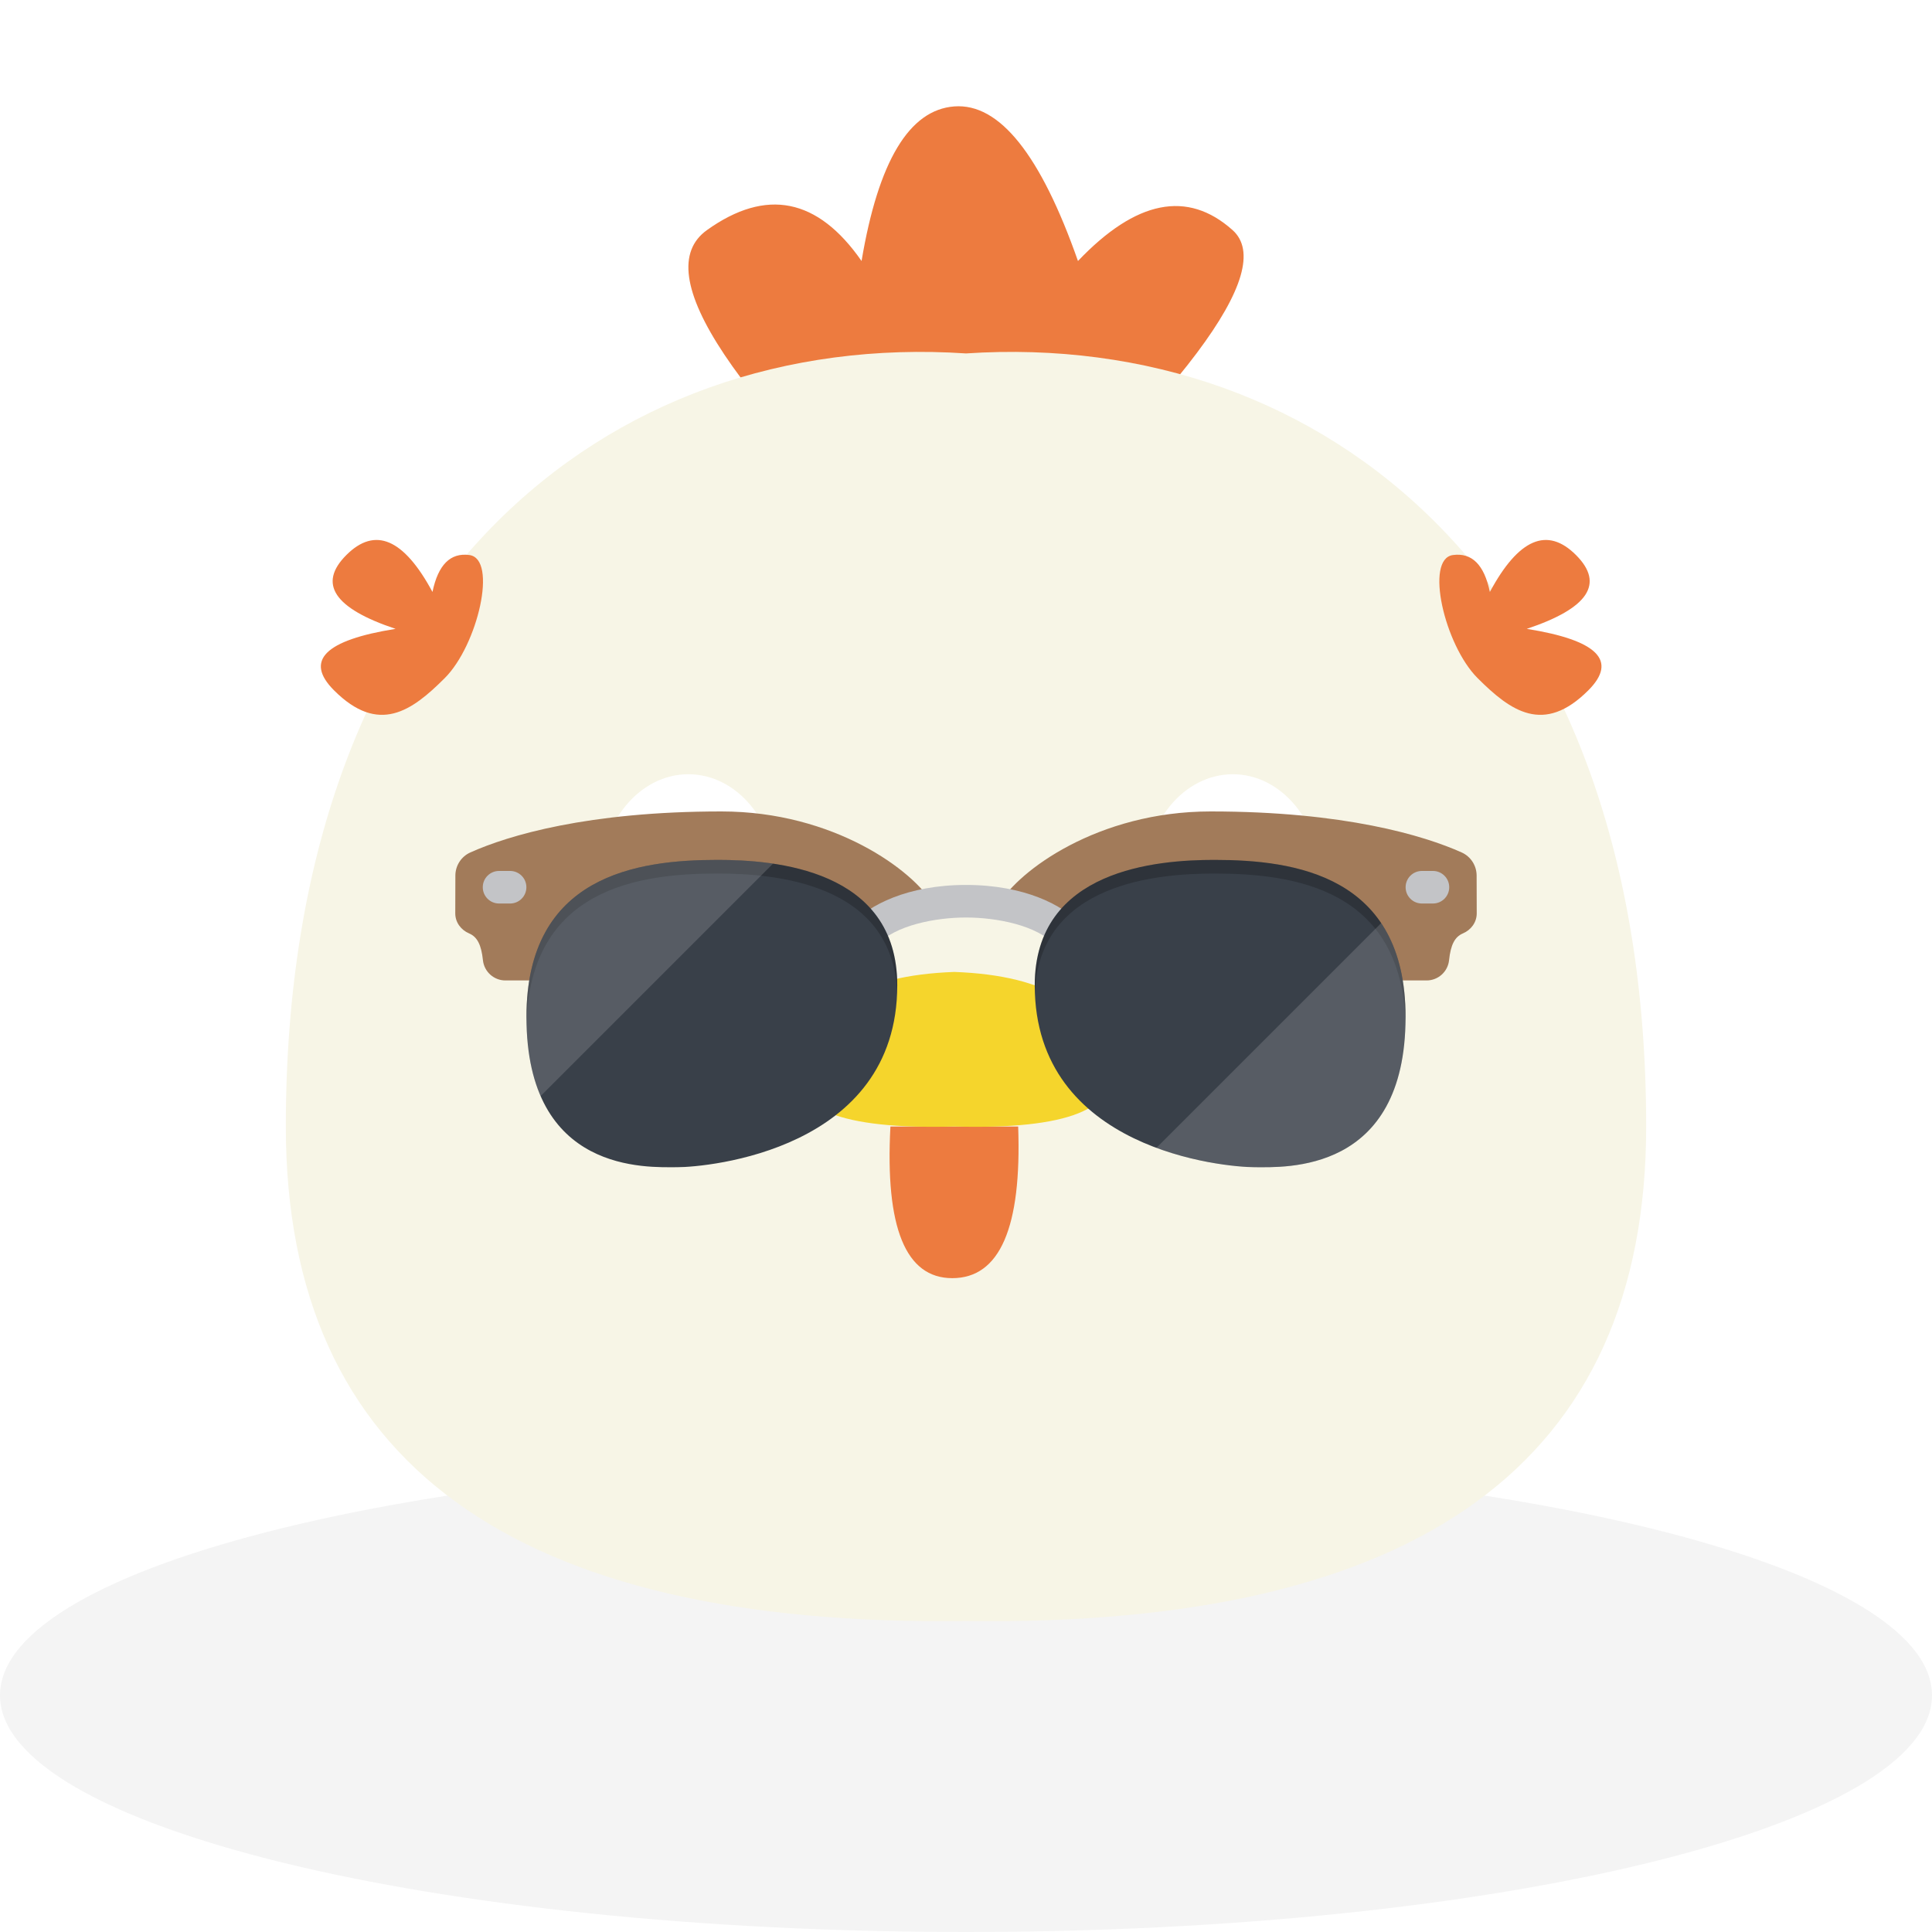
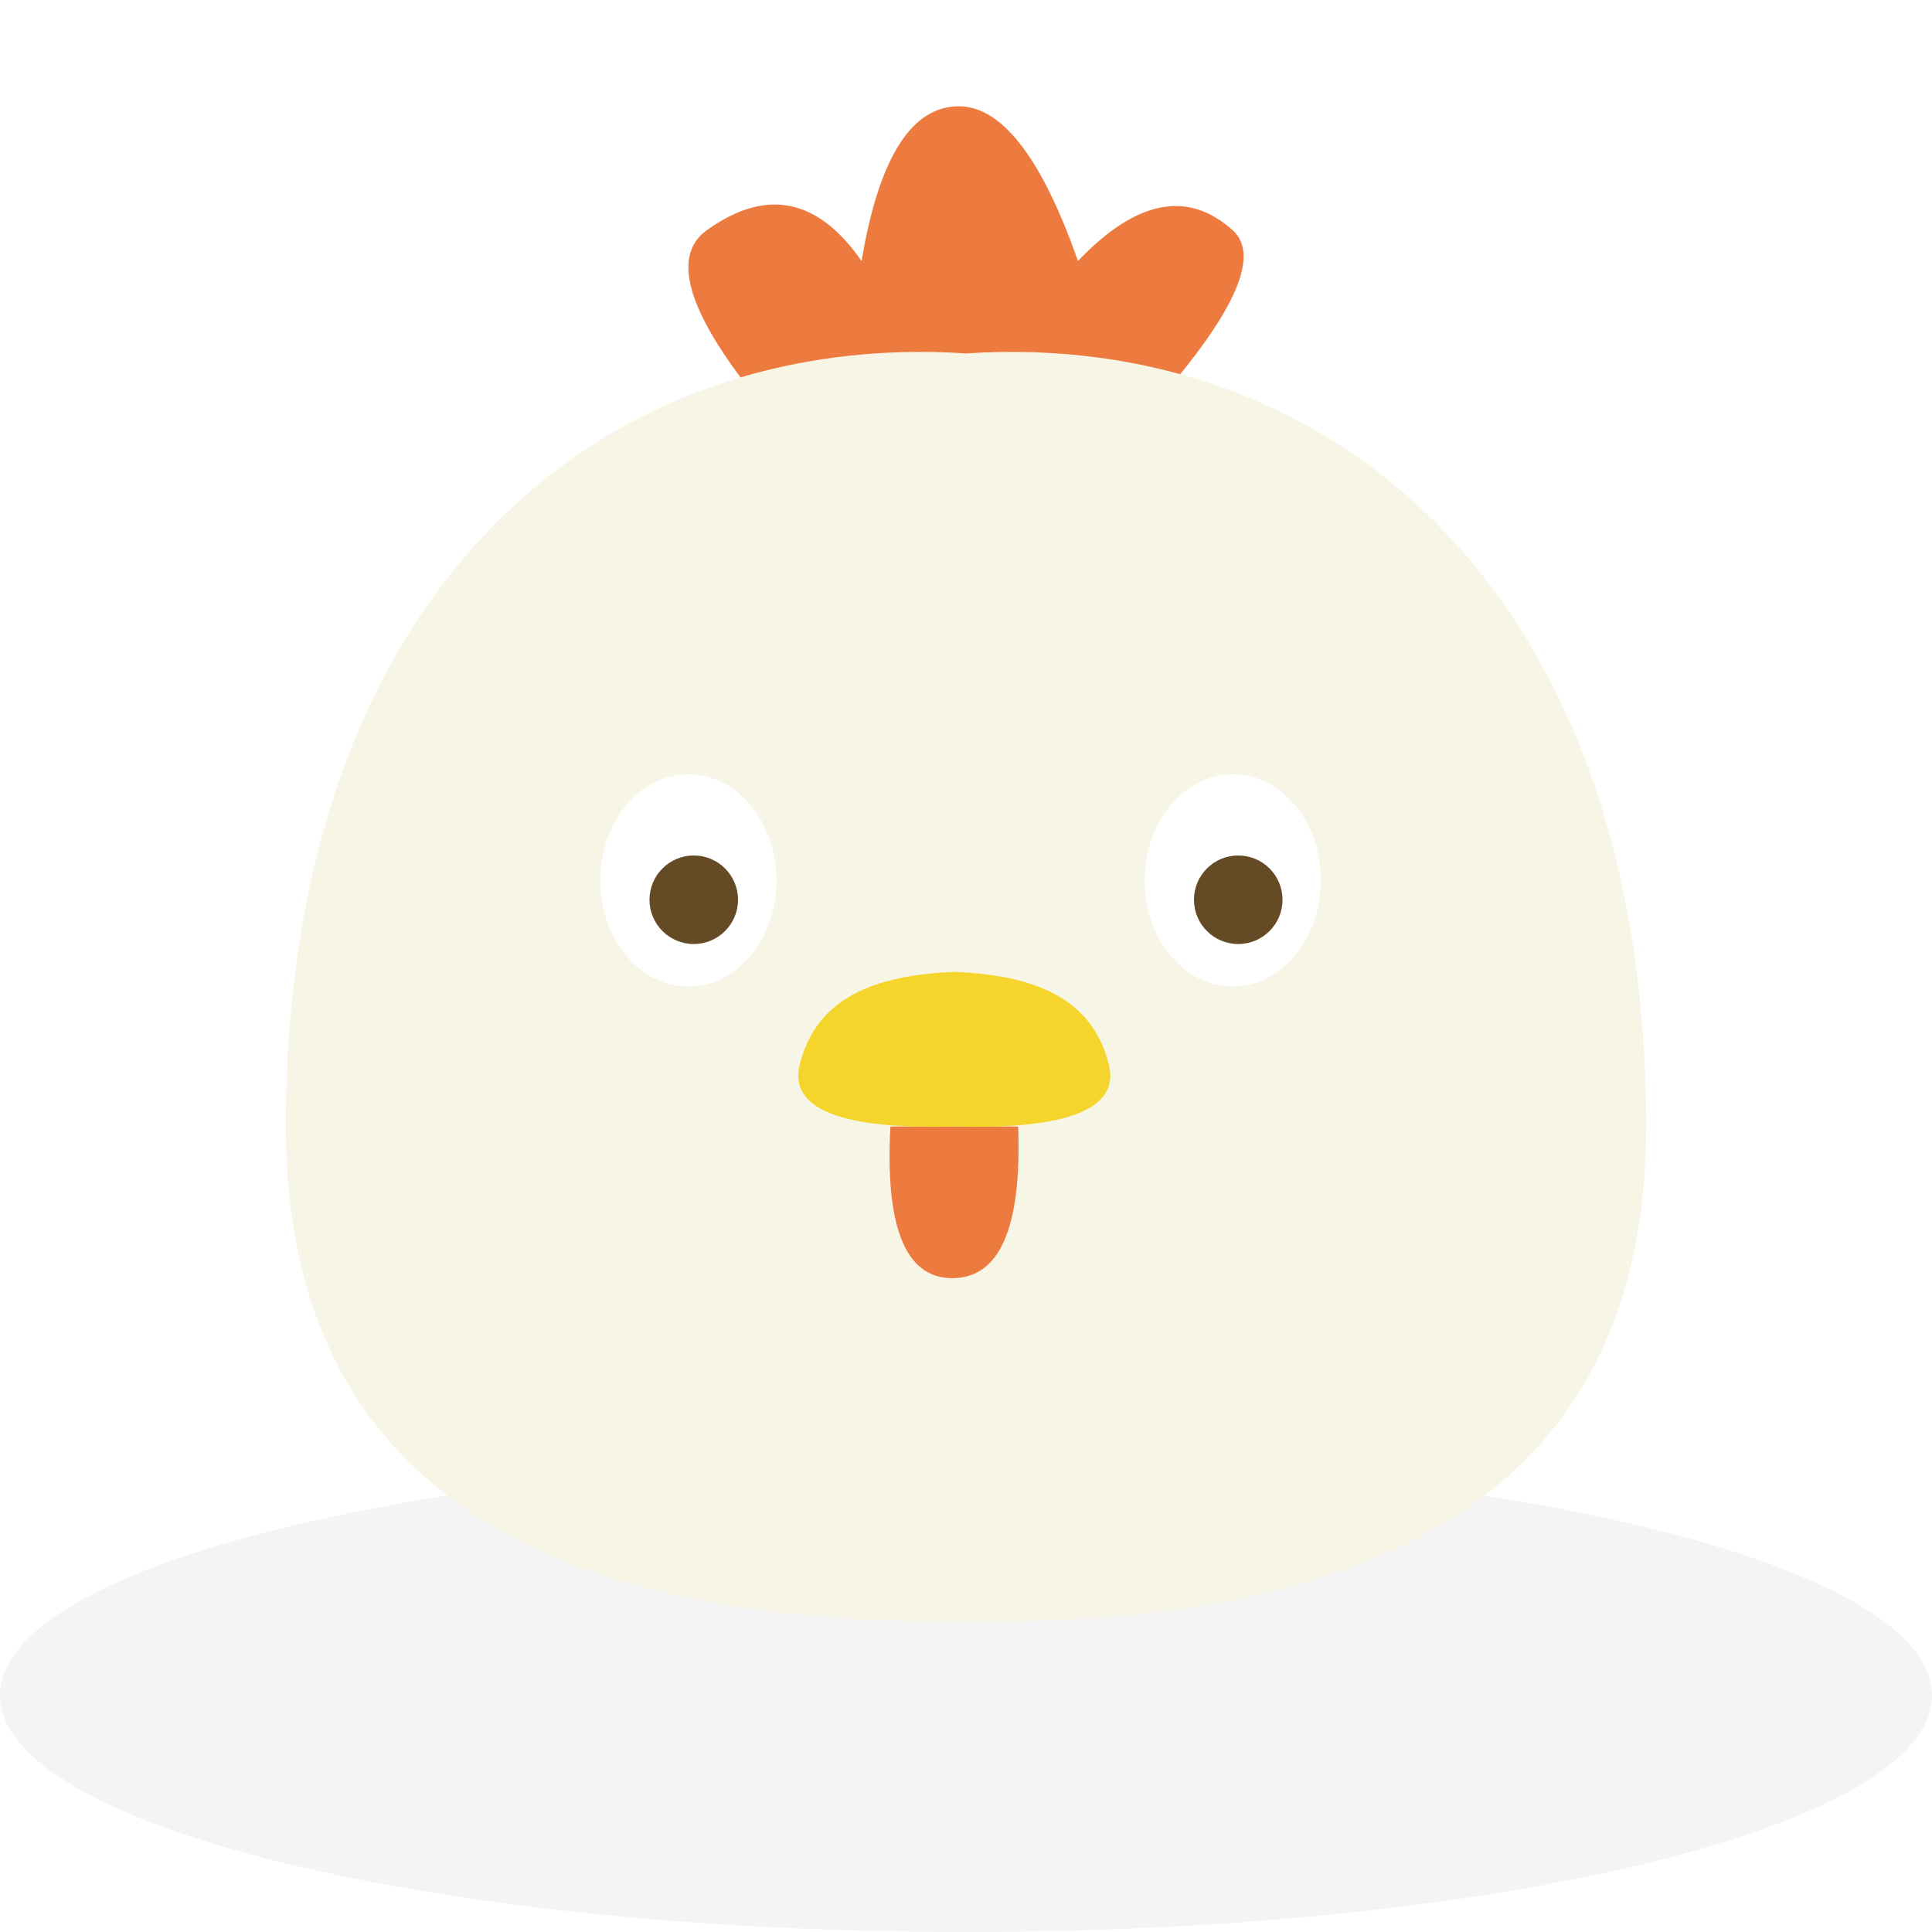
<svg xmlns="http://www.w3.org/2000/svg" style="isolation:isolate" viewBox="0 0 200 200" width="200pt" height="200pt">
  <g id="backgrounds">
    <ellipse vector-effect="non-scaling-stroke" cx="100" cy="175.5" rx="100" ry="24.5" id="present" fill="rgb(244,244,244)" />
  </g>
  <g id="chicken">
    <g id="facial">
      <path d=" M 98.789 62.224 Q 63.984 30.394 73.185 23.818 Q 82.387 17.242 89.188 27.019 Q 91.788 11.541 98.789 11.016 Q 105.79 10.491 111.591 27.019 Q 120.593 17.567 127.594 23.818 Q 134.595 30.069 98.789 62.224 Z " id="outer" fill="rgb(237,123,63)" />
    </g>
    <g id="body">
      <path d=" M 100 167.808 L 100 167.808 Q 170.411 168.758 170.411 116.6 C 170.411 60.291 136.974 34.129 100 36.587 L 100 36.587 C 63.026 34.129 29.589 60.291 29.589 116.6 Q 29.589 168.758 100 167.808 Z " fill-rule="evenodd" id="outer" fill="rgb(247,245,230)" />
    </g>
    <g id="mouth">
      <path d=" M 92.177 116.617 L 105.401 116.617 Q 105.963 132.314 98.578 132.314 Q 91.336 132.314 92.177 116.617 Z " id="outer" fill="rgb(237,123,63)" />
    </g>
    <g id="eyes">
      <ellipse vector-effect="non-scaling-stroke" cx="127.62" cy="91.138" rx="9.12" ry="10.989" id="outerR" fill="rgb(255,255,255)" />
      <circle vector-effect="non-scaling-stroke" cx="128.182" cy="93.142" r="4.583" id="innerR" fill="rgb(101,75,37)" />
      <ellipse vector-effect="non-scaling-stroke" cx="71.257" cy="91.138" rx="9.12" ry="10.989" id="outerL" fill="rgb(255,255,255)" />
      <circle vector-effect="non-scaling-stroke" cx="71.818" cy="93.142" r="4.583" id="innerL" fill="rgb(101,75,37)" />
    </g>
    <g id="nose">
      <path d=" M 98.789 116.617 L 98.789 116.617 C 87.016 116.938 81.649 114.772 82.787 110.216 C 84.256 104.331 88.942 100.978 98.789 100.614 L 98.789 100.614 C 108.636 100.978 113.323 104.331 114.792 110.216 C 115.929 114.772 110.563 116.938 98.789 116.617 Z " fill-rule="evenodd" id="outer" fill="rgb(245,213,44)" />
    </g>
-     <g id="attributes">
-       <g id="sunglasses">
-         <g id="Groep">
-           <path d=" M 89.437 96.789 C 90.593 95.496 93.012 94.115 96.567 93.553 L 96.573 93.593 C 94.593 90.159 86.351 84 74.674 84 C 60.856 84 52.595 86.493 48.689 88.245 C 47.748 88.668 47.144 89.602 47.14 90.634 C 47.135 91.861 47.127 93.319 47.129 94.558 C 47.131 95.48 47.716 96.267 48.565 96.628 C 49.402 96.984 49.825 97.802 49.993 99.399 C 50.117 100.59 51.123 101.496 52.32 101.496 L 54.743 101.496 L 89.437 96.789 Z " id="Tracé" fill="rgb(162,123,90)" />
-           <path d=" M 110.563 96.789 C 109.407 95.496 106.988 94.115 103.433 93.553 L 103.427 93.593 C 105.407 90.159 113.649 84 125.326 84 C 139.144 84 147.405 86.493 151.311 88.245 C 152.252 88.668 152.856 89.602 152.86 90.634 C 152.865 91.861 152.873 93.319 152.871 94.558 C 152.869 95.48 152.284 96.267 151.435 96.628 C 150.598 96.984 150.175 97.802 150.007 99.399 C 149.883 100.59 148.877 101.496 147.68 101.496 L 145.257 101.496 L 110.563 96.789 Z " id="Tracé" fill="rgb(162,123,90)" />
-         </g>
-         <path d=" M 109.306 97.912 C 107.371 95.748 103.083 94.98 100 94.98 C 96.916 94.98 92.629 95.748 90.694 97.912 L 88.18 95.665 C 89.934 93.704 93.96 91.608 100 91.608 C 106.04 91.608 110.066 93.704 111.819 95.665 L 109.306 97.912 Z " id="Tracé" fill="rgb(195,196,199)" />
-         <path d=" M 74.287 89.016 C 65.959 89.016 54.498 90.627 54.498 105.272 C 54.498 121.53 67.015 120.828 70.114 120.828 C 73.214 120.828 92.883 119.074 92.883 101.998 C 92.884 89.952 80.125 89.016 74.287 89.016 Z " id="Tracé" fill="rgb(57,64,73)" />
-         <g opacity="0.2">
-           <path d=" M 74.287 89.016 C 65.959 89.016 54.498 90.627 54.498 105.272 C 54.498 105.518 54.501 105.759 54.507 105.996 C 54.862 91.989 66.091 90.429 74.287 90.429 C 80.018 90.429 92.419 91.332 92.869 102.764 C 92.878 102.512 92.883 102.257 92.883 101.998 C 92.884 89.952 80.125 89.016 74.287 89.016 Z " id="Tracé" fill="rgb(0,0,0)" />
-         </g>
-         <path d=" M 125.713 89.016 C 134.041 89.016 145.502 90.627 145.502 105.272 C 145.502 121.53 132.985 120.828 129.885 120.828 C 126.786 120.828 107.117 119.074 107.117 101.998 C 107.116 89.952 119.875 89.016 125.713 89.016 Z " id="Tracé" fill="rgb(57,64,73)" />
-         <g opacity="0.2">
-           <path d=" M 125.713 89.016 C 134.041 89.016 145.502 90.627 145.502 105.272 C 145.502 105.518 145.499 105.759 145.493 105.996 C 145.138 91.989 133.909 90.429 125.713 90.429 C 119.981 90.429 107.581 91.332 107.13 102.764 C 107.121 102.512 107.116 102.257 107.116 101.998 C 107.116 89.952 119.875 89.016 125.713 89.016 Z " id="Tracé" fill="rgb(0,0,0)" />
-         </g>
-         <g id="Groep">
-           <g opacity="0.15">
-             <path d=" M 74.287 89.016 C 65.959 89.016 54.498 90.627 54.498 105.272 C 54.498 108.703 55.057 111.376 55.965 113.462 L 80.025 89.404 C 77.87 89.082 75.835 89.016 74.287 89.016 Z " id="Tracé" fill="rgb(255,255,255)" />
-           </g>
-           <g opacity="0.15">
-             <path d=" M 142.978 95.562 L 119.713 118.826 C 124.243 120.509 128.566 120.828 129.885 120.828 C 132.985 120.828 145.502 121.53 145.502 105.272 C 145.502 101.037 144.542 97.893 142.978 95.562 Z " id="Tracé" fill="rgb(255,255,255)" />
-           </g>
-         </g>
-         <g id="Groep">
-           <path d=" M 52.806 93.531 L 51.662 93.531 C 50.731 93.531 49.977 92.777 49.977 91.846 C 49.977 90.914 50.731 90.16 51.662 90.16 L 52.806 90.16 C 53.737 90.16 54.491 90.914 54.491 91.846 C 54.491 92.776 53.737 93.531 52.806 93.531 Z " id="Tracé" fill="rgb(195,196,199)" />
-           <path d=" M 148.338 93.531 L 147.194 93.531 C 146.263 93.531 145.509 92.777 145.509 91.846 C 145.509 90.914 146.263 90.16 147.194 90.16 L 148.338 90.16 C 149.269 90.16 150.023 90.914 150.023 91.846 C 150.023 92.777 149.269 93.531 148.338 93.531 Z " id="Tracé" fill="rgb(195,196,199)" />
-         </g>
-       </g>
-     </g>
-     <g id="hair">
-       <path d=" M 46.043 70.194 C 49.466 66.771 51.536 57.855 48.591 57.457 Q 45.645 57.059 44.77 61.278 Q 40.312 52.999 35.854 57.457 Q 31.397 61.915 40.949 65.099 Q 29.964 66.85 34.581 71.467 C 39.198 76.084 42.621 73.616 46.043 70.194 Z " id="outer" fill="rgb(237,123,63)" />
-       <path d=" M 152.957 70.194 C 149.534 66.771 147.464 57.855 150.409 57.457 Q 153.355 57.059 154.23 61.278 Q 158.688 52.999 163.146 57.457 Q 167.603 61.915 158.051 65.099 Q 169.036 66.85 164.419 71.467 C 159.802 76.084 156.379 73.616 152.957 70.194 Z " id="outer" fill="rgb(237,123,63)" />
-     </g>
+     <g id="attributes" />
  </g>
-   <g id="imports" />
</svg>
